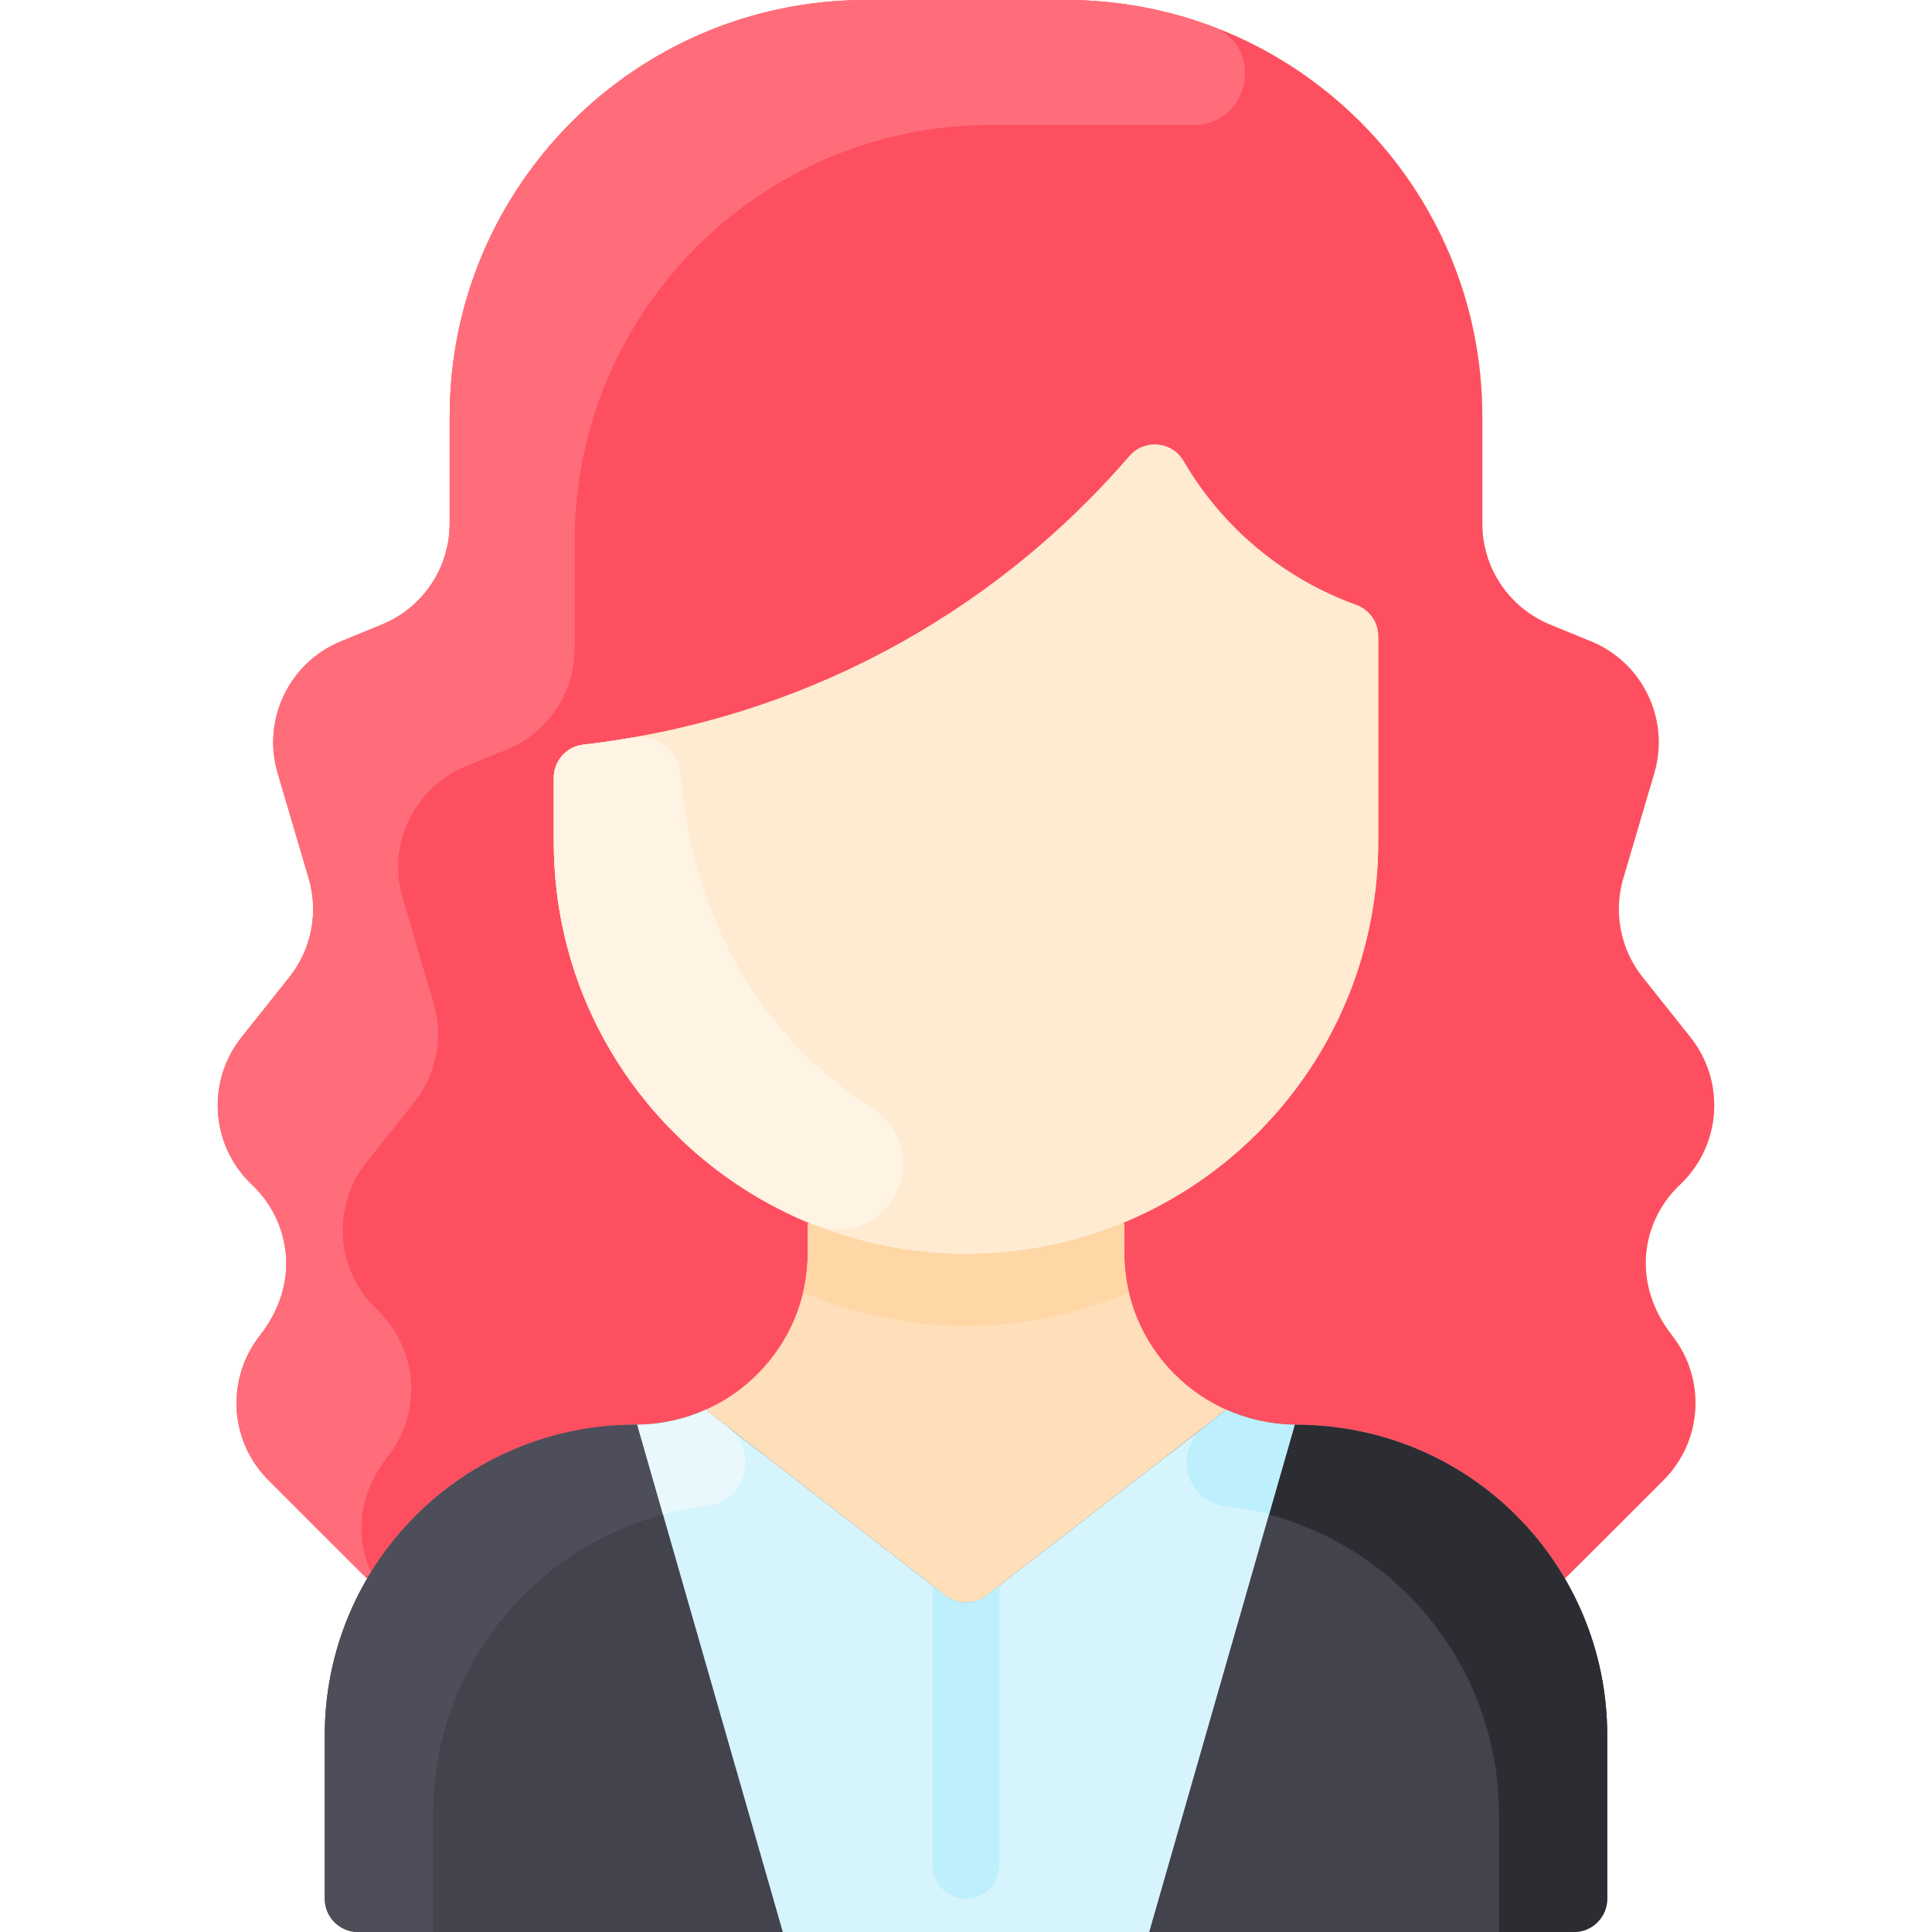
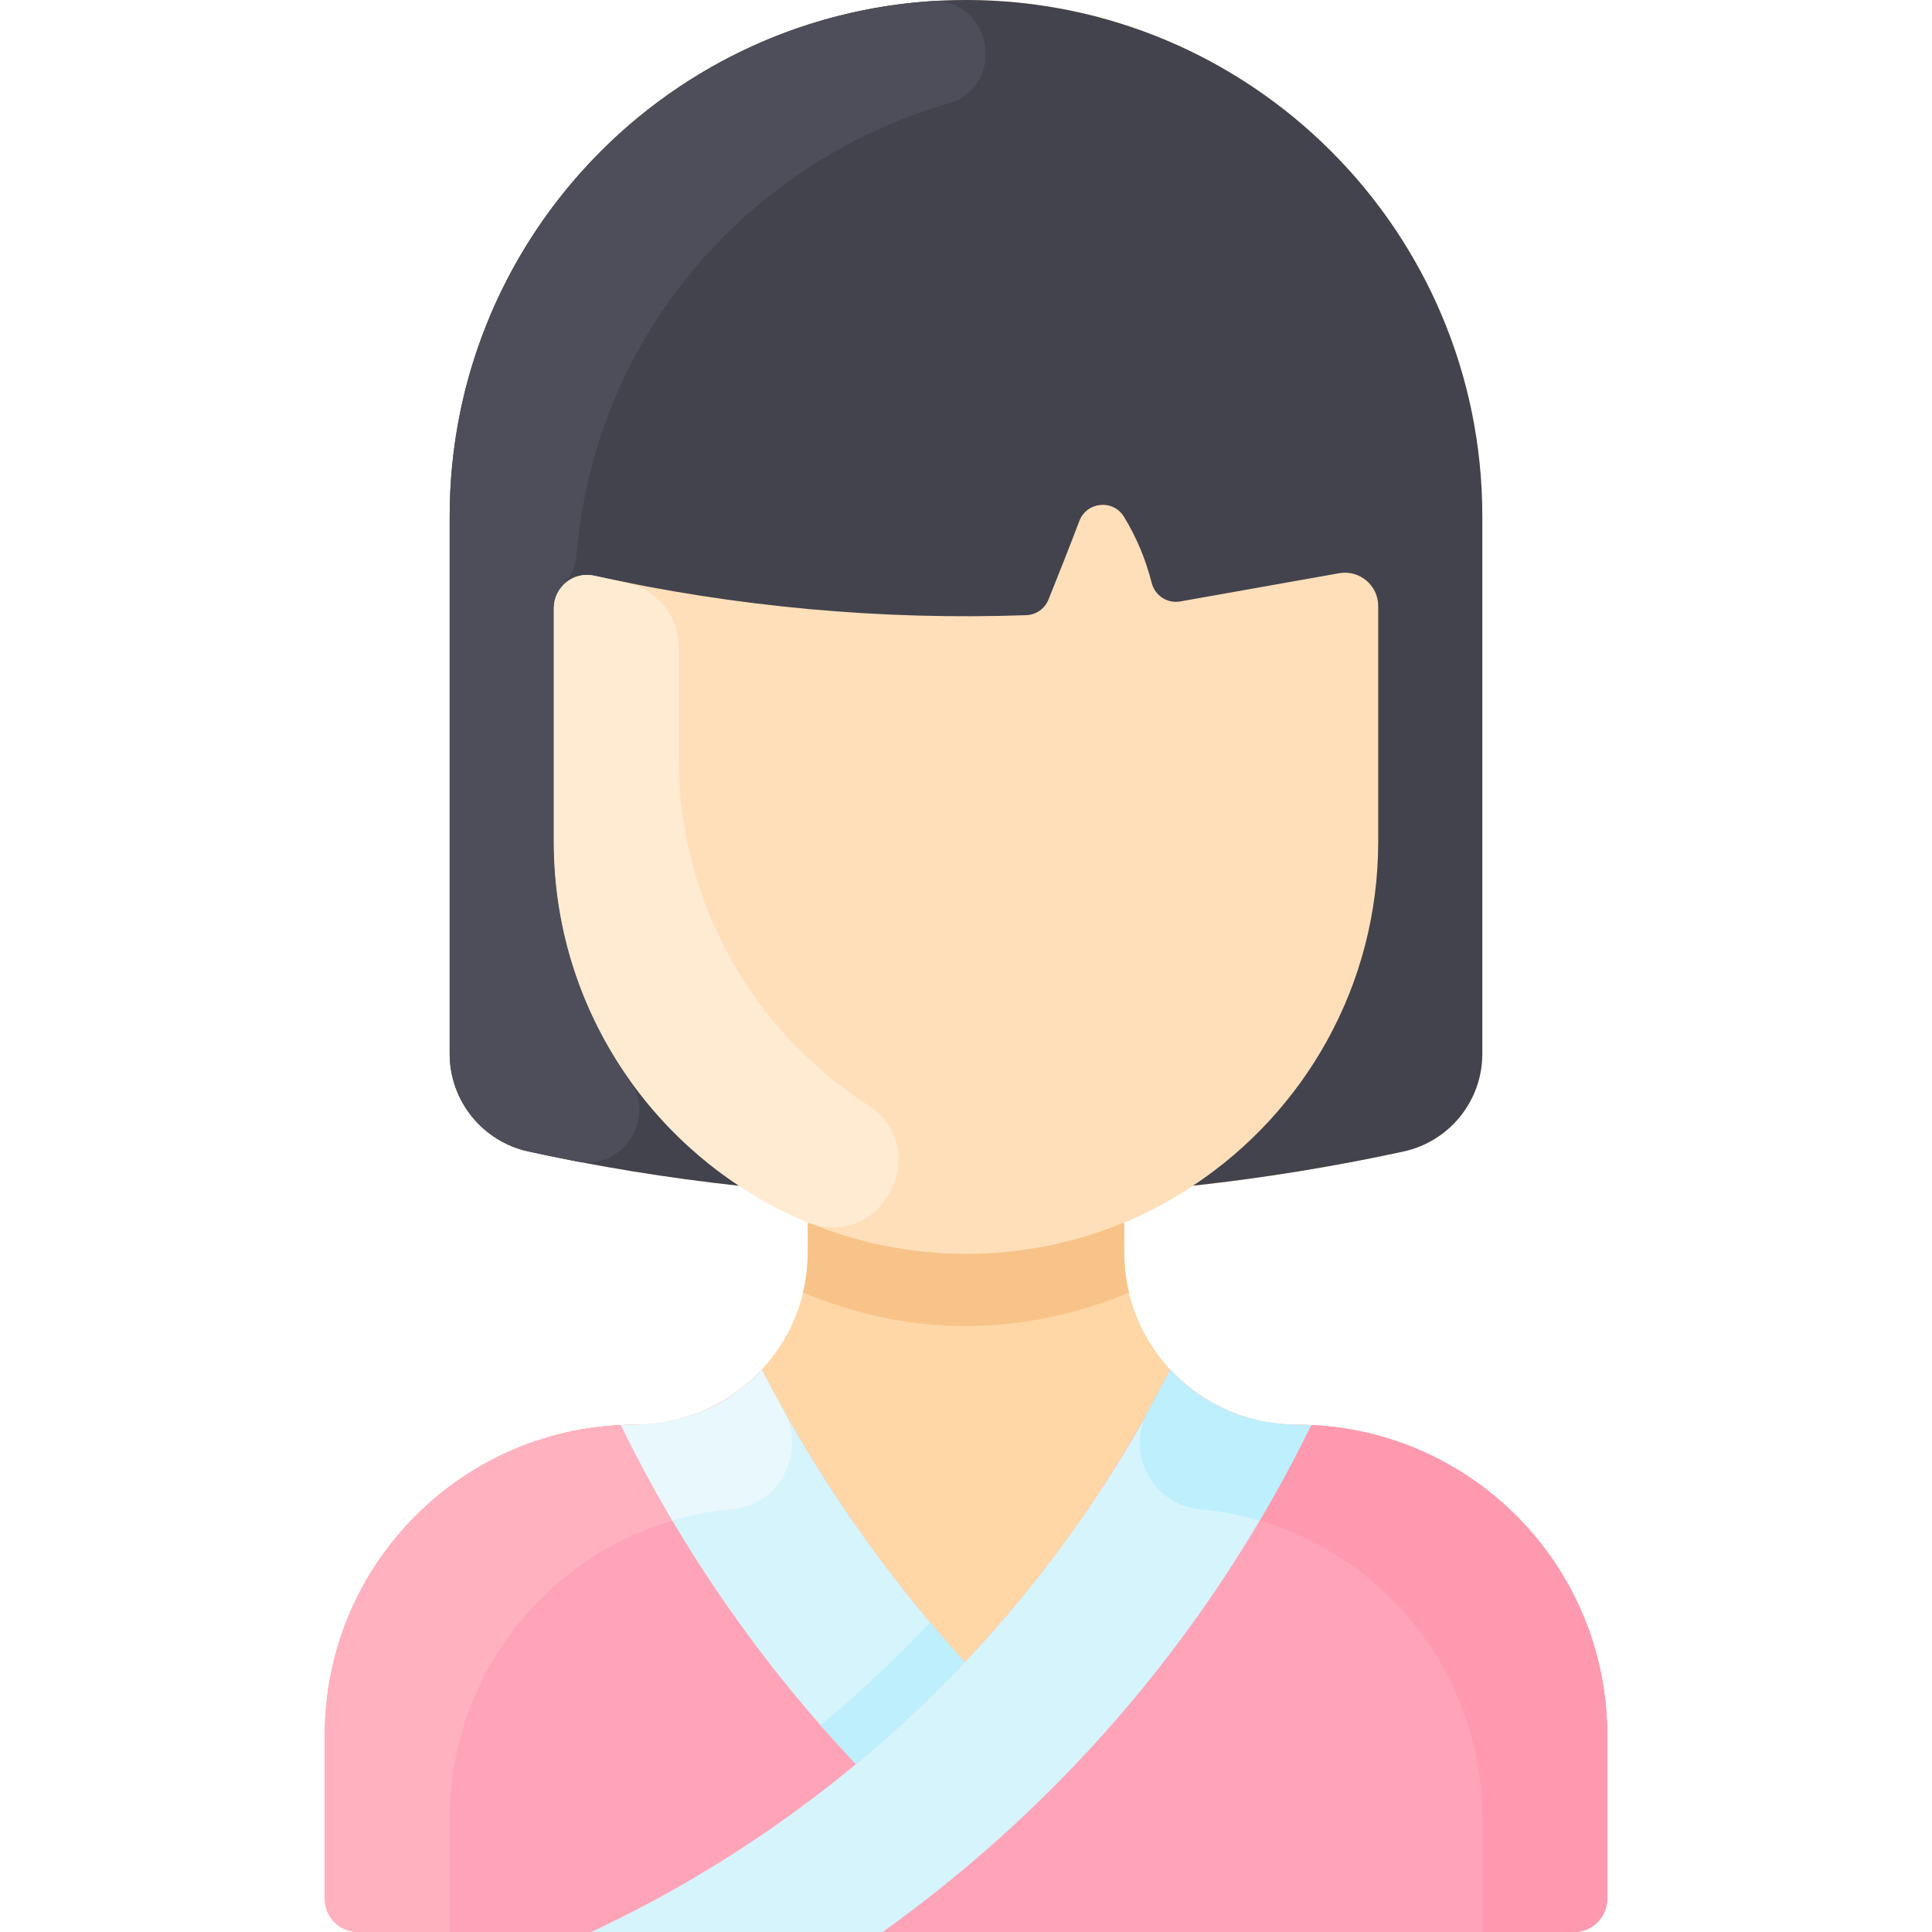
<svg xmlns="http://www.w3.org/2000/svg" id="Layer_1" enable-background="new 0 0 464 464" height="512" viewBox="0 0 464 464" width="512">
-   <path d="m399.52 355.48c-.232.232-23.421 23.459-23.7 23.63 6.47 11.05 10.18 23.91 10.18 37.63v39.26c0 4.42-3.58 8-8 8h-292c-4.42 0-8-3.58-8-8v-39.26c0-13.72 3.71-26.58 10.18-37.63-.269-.164 1.628 1.698-23.7-23.63-9.4-9.4-10.27-24.34-2.04-34.77 10.038-12.843 7.122-27.663-1.91-36.18-9.91-9.35-11.01-24.73-2.53-35.39l11.52-14.48c5.31-6.68 7.04-15.54 4.62-23.73l-7.44-25.23c-3.81-12.89 2.76-26.58 15.2-31.67l9.83-4.03c9.84-4.03 16.27-13.61 16.27-24.25v-25.75c0-55.23 44.77-100 100-100h48c55.227 0 100 44.758 100 100v25.75c0 10.64 6.43 20.22 16.27 24.25l9.83 4.03c12.44 5.09 19.01 18.78 15.2 31.67l-7.44 25.23c-2.42 8.19-.69 17.05 4.62 23.73l11.52 14.48c8.487 10.686 7.376 26.03-2.53 35.39-9.89 9.32-11.01 24.65-2.59 35.31 9.566 12.239 7.533 26.747-1.36 35.64z" fill="#ffdfba" />
-   <path d="m64.48 355.48c.232.232 23.421 23.459 23.7 23.63-6.47 11.05-10.18 23.91-10.18 37.63v39.26c0 4.42 3.58 8 8 8h292c4.42 0 8-3.58 8-8v-39.26c0-13.72-3.71-26.58-10.18-37.63.269-.164-1.628 1.698 23.7-23.63 9.4-9.4 10.27-24.34 2.04-34.77-10.038-12.843-7.122-27.663 1.91-36.18 9.91-9.35 11.01-24.73 2.53-35.39l-11.52-14.48c-5.31-6.68-7.04-15.54-4.62-23.73l7.44-25.23c3.81-12.89-2.76-26.58-15.2-31.67l-9.83-4.03c-9.84-4.03-16.27-13.61-16.27-24.25v-25.75c0-55.23-44.77-100-100-100h-48c-55.227 0-100 44.758-100 100v25.75c0 10.64-6.43 20.22-16.27 24.25l-9.83 4.03c-12.44 5.09-19.01 18.78-15.2 31.67l7.44 25.23c2.42 8.19.69 17.05-4.62 23.73l-11.52 14.48c-8.487 10.686-7.376 26.03 2.53 35.39 9.89 9.32 11.01 24.65 2.59 35.31-9.566 12.239-7.533 26.747 1.36 35.64z" fill="#ffdfba" />
-   <path d="m140.093 178.836c-4.044.462-7.093 3.876-7.093 7.946v15.349c0 41.26 25.25 76.64 61.15 91.5l-.15.369v6.83c0 22.742-18.332 41.074-40.95 41.34-28.072 0-51.915 14.815-64.87 36.94-.279-.171-23.468-23.398-23.7-23.63-9.4-9.4-10.27-24.34-2.04-34.77 10.038-12.843 7.122-27.663-1.91-36.18-9.91-9.35-11.01-24.73-2.53-35.39l11.52-14.48c5.31-6.68 7.04-15.54 4.62-23.73l-7.44-25.23c-3.81-12.89 2.76-26.58 15.2-31.67l9.83-4.03c9.84-4.03 16.27-13.61 16.27-24.25v-25.75c0-55.228 44.772-100 100-100h48c55.227 0 100 44.759 100 100v25.75c0 10.64 6.43 20.22 16.27 24.25l9.83 4.03c12.44 5.09 19.01 18.78 15.2 31.67l-7.44 25.23c-2.42 8.19-.69 17.05 4.62 23.73l11.52 14.48c8.486 10.685 7.378 26.029-2.53 35.39-9.236 8.703-11.782 23.55-1.91 36.18 8.23 10.43 7.36 25.37-2.04 34.77-.232.232-23.421 23.459-23.7 23.63-12.848-21.942-36.593-36.94-64.87-36.94-22.609-.266-40.95-18.587-40.95-41.34v-6.83l-.15-.38c35.9-14.86 61.15-50.22 61.15-91.49v-49.313c0-3.362-2.094-6.369-5.256-7.513-17.4-6.292-32.091-18.416-41.536-34.614-2.759-4.731-9.384-5.284-12.962-1.137-33.479 38.805-79.948 63.436-131.153 69.283z" fill="#fe4f60" />
-   <path d="m325.744 145.305c3.162 1.143 5.256 4.15 5.256 7.513v49.313c0 41.27-25.25 76.63-61.15 91.49-64.937 26.954-136.85-20.931-136.85-91.491v-15.349c0-4.07 3.049-7.484 7.093-7.946 51.118-5.837 97.617-30.411 131.153-69.281 3.578-4.147 10.203-3.595 12.962 1.137 9.436 16.184 24.117 28.315 41.536 34.614z" fill="#ffebd2" />
-   <path d="m386 416.74v39.26c0 4.42-3.58 8-8 8h-292c-4.42 0-8-3.58-8-8v-39.26c0-41.151 33.358-74.57 74.57-74.57 5.779 0 11.624-1.183 17.18-3.71l.25.54 57.1 44.21c2.89 2.23 6.91 2.23 9.8 0l57.1-44.21.25-.54c5.1 2.32 10.75 3.64 16.7 3.71 42.818 0 75.05 34.345 75.05 74.57z" fill="#42434d" />
-   <path d="m291.13 6.352c12.78 4.792 9.117 23.73-4.532 23.65-.497-.003-48.101-.002-48.598-.002-55.228 0-100 44.772-100 100v25.75c0 10.64-6.43 20.22-16.27 24.25l-9.83 4.03c-12.44 5.09-19.01 18.78-15.2 31.67l7.44 25.23c2.42 8.19.69 17.05-4.62 23.73l-11.52 14.48c-8.48 10.66-7.38 26.04 2.53 35.39 9.873 9.311 11.019 24.628 2.59 35.31-7.06 9.033-7.829 18.884-4.241 27.329.407.959-.817 1.842-1.585 1.087-4.284-4.214-22.608-22.57-22.814-22.775-8.717-8.717-11.085-23.198-1.36-35.64 8.438-10.692 7.274-26.009-2.59-35.31-9.91-9.35-11.01-24.73-2.53-35.39l11.52-14.48c5.31-6.68 7.04-15.54 4.62-23.73l-7.44-25.231c-3.81-12.89 2.76-26.58 15.2-31.67l9.83-4.03c9.84-4.03 16.27-13.61 16.27-24.25v-25.75c0-55.228 44.772-100 100-100h48c12.259 0 24.118 2.223 35.13 6.352z" fill="#ff6d7a" />
-   <path d="m209.47 266.121c16.194 10.253 3.539 35.069-14.254 27.943-36.544-14.636-62.216-50.34-62.216-91.934v-15.35c0-4.07 3.05-7.48 7.09-7.94 3.715-.428 7.72-.989 11.967-1.73 5.63-.982 10.919 3.066 11.383 8.762 3.015 37.04 21.238 64.552 46.03 80.249z" fill="#fff3e4" />
-   <path d="m182.795 348.91c5.105 3.953 2.403 12.234-4.054 12.26-42.536.17-74.741 34.318-74.741 74.57v28.26h-18c-4.418 0-8-3.582-8-8v-39.26c0-40.46 32.461-74.57 75.05-74.57 5.95-.07 11.6-1.39 16.7-3.71l.25.54z" fill="#4d4e59" />
-   <path d="m281.205 348.91c-5.105 3.953-2.403 12.234 4.054 12.26 42.536.17 74.741 34.318 74.741 74.57v28.26h18c4.418 0 8-3.582 8-8v-39.26c0-40.46-32.461-74.57-75.05-74.57-5.95-.07-11.6-1.39-16.7-3.71l-.25.54z" fill="#2c2c33" />
-   <path d="m227.103 383.208c2.883 2.232 6.911 2.232 9.795 0l57.102-44.208.25-.54c5.1 2.32 10.75 3.64 16.7 3.71l-34.95 121.83h-88l-34.95-121.83c5.95-.07 11.6-1.39 16.7-3.71l.25.54z" fill="#d6f4fc" />
-   <path d="m240 380.81v67.19c0 4.42-3.58 8-8 8s-8-3.58-8-8v-67.19l3.1 2.4c2.89 2.23 6.91 2.23 9.8 0z" fill="#bdeffc" />
-   <path d="m169.615 361.71c-2.985.333-6.361.913-10.385 1.99l-6.18-21.53c5.95-.07 11.6-1.39 16.7-3.71l.25.54 4.909 3.802c7.521 5.825 4.16 17.853-5.294 18.908z" fill="#e8f8fc" />
-   <path d="m294.385 361.71c2.985.333 6.361.913 10.385 1.99l6.18-21.53c-5.95-.07-11.6-1.39-16.7-3.71l-.25.54-4.909 3.802c-7.521 5.825-4.16 17.853 5.294 18.908z" fill="#bdeffc" />
-   <path d="m271.13 310.42c-24.637 10.313-51.712 11.113-78.26 0 1.356-5.626 1.13-9.27 1.13-16.42l.15-.37c24.082 9.996 51.571 10.016 75.7 0l.15.37c0 7.153-.226 10.796 1.13 16.42z" fill="#ffd6a6" />
+   <path d="m386 416.74v39.26c0 4.42-3.58 8-8 8h-292c-4.42 0-8-3.58-8-8v-39.26c0-41.173 33.385-74.57 74.57-74.57 22.892 0 41.43-18.498 41.43-41.34v-6.83l.15-.37c-5.86-2.42-11.43-5.39-16.65-8.85-16.99-1.85-33.89-4.59-50.56-8.23-11.05-2.41-18.94-12.16-18.94-23.47v-129.08c0-68.479 55.519-124 124-124 68.48 0 124 55.52 124 124 0-.65 0 85.29 0 129.08.01 11.3-7.88 21.06-18.93 23.47-25.828 5.617-49.55 8.21-50.55 8.21-5.23 3.47-10.81 6.45-16.67 8.87l.15.37v6.83c0 22.794 18.495 41.34 41.43 41.34 41.173 0 74.57 33.385 74.57 74.57z" fill="#ffd6a6" />
+   <path d="m286.53 284.76s0 .01-.01 0c-65.499 43.457-153.52-3.877-153.52-82.63v-56.052c0-5.112 4.721-8.913 9.713-7.812 34.058 7.515 68.976 10.702 103.728 9.48 2.368-.083 4.477-1.542 5.364-3.738 2.525-6.253 5.02-12.594 7.408-18.874 1.66-4.367 7.898-5.75 11.007-.563 3.305 5.521 5.225 10.872 6.359 15.373.775 3.076 3.758 5.056 6.882 4.501 12.713-2.259 25.427-4.515 38.14-6.774 4.901-.871 9.399 2.898 9.399 7.876v56.584c0 34.519-17.67 64.919-44.47 82.629z" fill="#ffdfba" />
+   <path d="m177.5 284.78c-16.99-1.85-33.89-4.59-50.56-8.23-11.05-2.41-18.94-12.16-18.94-23.47v-129.08c0-68.478 55.518-124 124-124 68.48 0 124 55.52 124 124 0-.65 0 85.29 0 129.08.01 11.3-7.88 21.06-18.93 23.47-16.51 3.59-33.4 6.34-50.54 8.21 26.8-17.71 44.47-48.11 44.47-82.63v-56.584c0-4.978-4.498-8.747-9.399-7.876-12.713 2.259-25.427 4.514-38.14 6.774-3.123.555-6.107-1.425-6.882-4.501-1.377-5.466-3.579-10.847-6.654-15.86-2.601-4.241-8.944-3.6-10.712 1.05-2.391 6.288-4.887 12.632-7.408 18.874-.887 2.197-2.996 3.655-5.364 3.738-34.713 1.221-69.632-1.956-103.728-9.48-4.992-1.101-9.713 2.7-9.713 7.812v56.052c0 34.531 17.68 64.941 44.5 82.651z" fill="#42434d" />
+   <path d="m386 416.74v39.26c0 4.418-3.582 8-8 8h-292c-4.418 0-8-3.582-8-8v-39.26c0-41.173 33.385-74.57 74.57-74.57 12 0 22.81-5.08 30.37-13.22l.06.05c12.85 24.954 29.105 48.626 48.71 70.19 24.66-26.07 40.04-51.85 49.29-70.19l.06-.05c7.56 8.14 18.37 13.22 30.37 13.22 41.173 0 74.57 33.385 74.57 74.57z" fill="#ffa4b8" />
+   <path d="m271.13 310.42c-24.637 10.313-51.712 11.113-78.26 0 1.356-5.626 1.13-9.27 1.13-16.42l.15-.37c24.082 9.996 51.571 10.016 75.7 0l.15.37c0 7.153-.226 10.796 1.13 16.42z" fill="#f7c388" />
+   <path d="m133 146.08v56.05c0 21.056 6.616 40.878 18.189 57.204 6.564 9.26-1.469 21.744-12.616 19.606-3.957-.759-7.84-1.558-11.634-2.39-11.05-2.41-18.94-12.16-18.94-23.47v-129.08c.001-65.256 50.537-119.21 115.381-123.709 14.839-1.029 18.677 20.376 4.396 24.536-46.859 13.649-84.696 54.466-89.303 108.29-.651 7.599-5.473 7.046-5.473 12.963z" fill="#4d4e59" />
+   <path d="m200.07 358.31c-9.376 4.371-16.708 3.755-20.95 3.94-39.58 1.8-71.12 34.47-71.12 74.49v27.26h-22c-4.42 0-8-3.58-8-8v-39.26c0-41.173 33.385-74.57 74.57-74.57 12 0 22.81-5.08 30.37-13.22.379.314 5.909 12.214 17.13 29.36z" fill="#ffb1bf" />
+   <path d="m183 329c12.817 24.891 29.057 48.571 48.71 70.19-7.982 8.474-16.993 16.922-26.13 24.48-22.018-23.216-41.376-50.524-56.46-81.42 4.531-.199 20.506 1.035 33.82-13.3z" fill="#d6f4fc" />
+   <path d="m175.621 362.493c-3.895.328-8.402 1.018-14.131 2.708-4.77-8.05-8.86-15.75-12.37-22.95 4.532-.198 20.506 1.035 33.82-13.3.23.191.973 2.061 5.272 9.763 5.674 10.166-.989 22.802-12.591 23.779z" fill="#e8f8fc" />
+   <path d="m264.025 358.354c9.376 4.371 16.613 3.71 20.855 3.896 39.58 1.8 71.12 34.47 71.12 74.49v27.26h22c4.42 0 8-3.58 8-8v-39.26c0-41.173-33.385-74.57-74.57-74.57-12 0-22.81-5.08-30.37-13.22-.411.341-6.316 13.025-17.035 29.404z" fill="#ff99af" />
+   <path d="m281.06 328.95c7.56 8.14 18.37 13.22 30.37 13.22 1.16 0 2.31.03 3.45.08-23.692 48.6-59.05 90.4-102.91 121.75h-69.97c58.108-27.207 108.075-73.684 139-135z" fill="#d6f4fc" />
+   <path d="m231.71 399.19c-7.983 8.476-16.992 16.921-26.13 24.48-2.78-2.93-5.62-6.04-8.5-9.31 10.132-8.393 20.89-18.782 26.28-24.74 2.8 3.35 5.59 6.54 8.35 9.57z" fill="#bdeffc" />
+   <path d="m288.379 362.493c3.895.328 8.402 1.018 14.131 2.708 4.77-8.05 8.86-15.75 12.37-22.95-4.532-.198-20.506 1.035-33.82-13.3-.23.191-.973 2.061-5.272 9.763-5.674 10.166.989 22.802 12.591 23.779z" fill="#bdeffc" />
+   <path d="m208.372 265.351c16.346 10.583 3.13 35.614-14.812 28.045-35.533-14.992-60.56-50.181-60.56-91.266v-56.05c0-5.11 4.72-8.92 9.71-7.81 2.431.537 4.924 1.064 7.48 1.579 7.441 1.498 12.81 8.018 12.81 15.608v26.673c0 33.728 17.009 64.857 45.372 83.221z" fill="#ffebd2" />
</svg>
